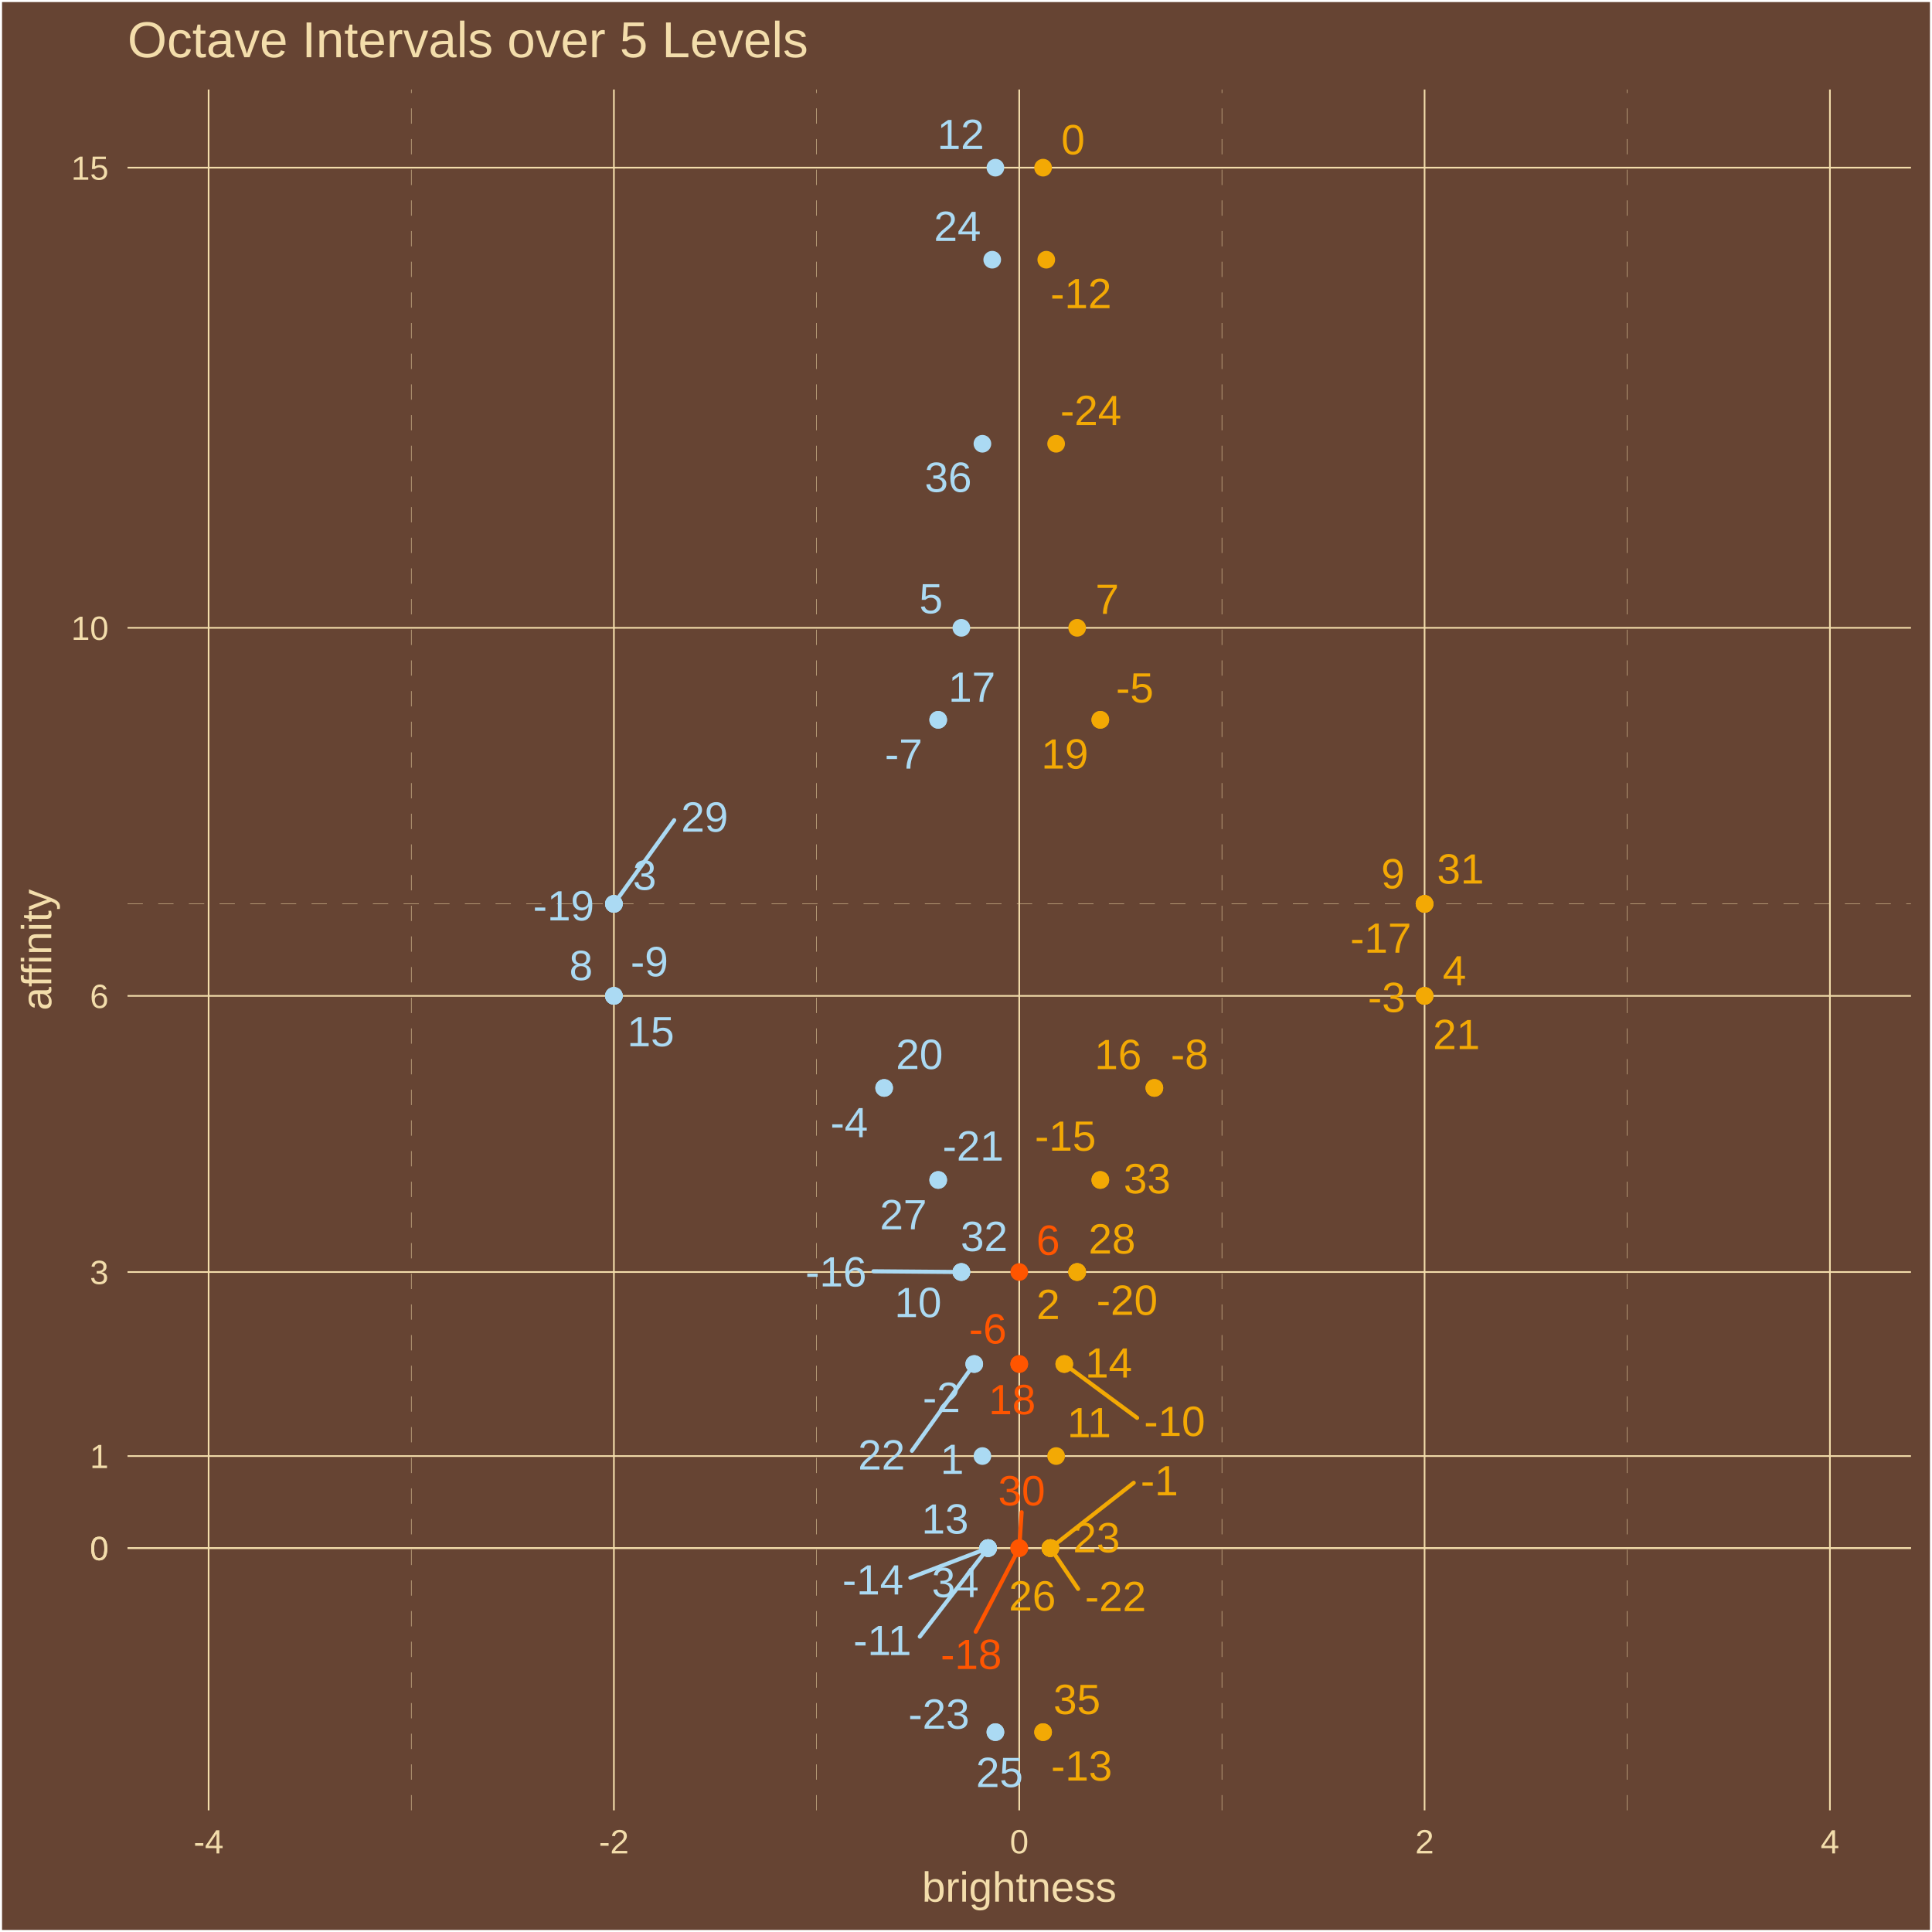
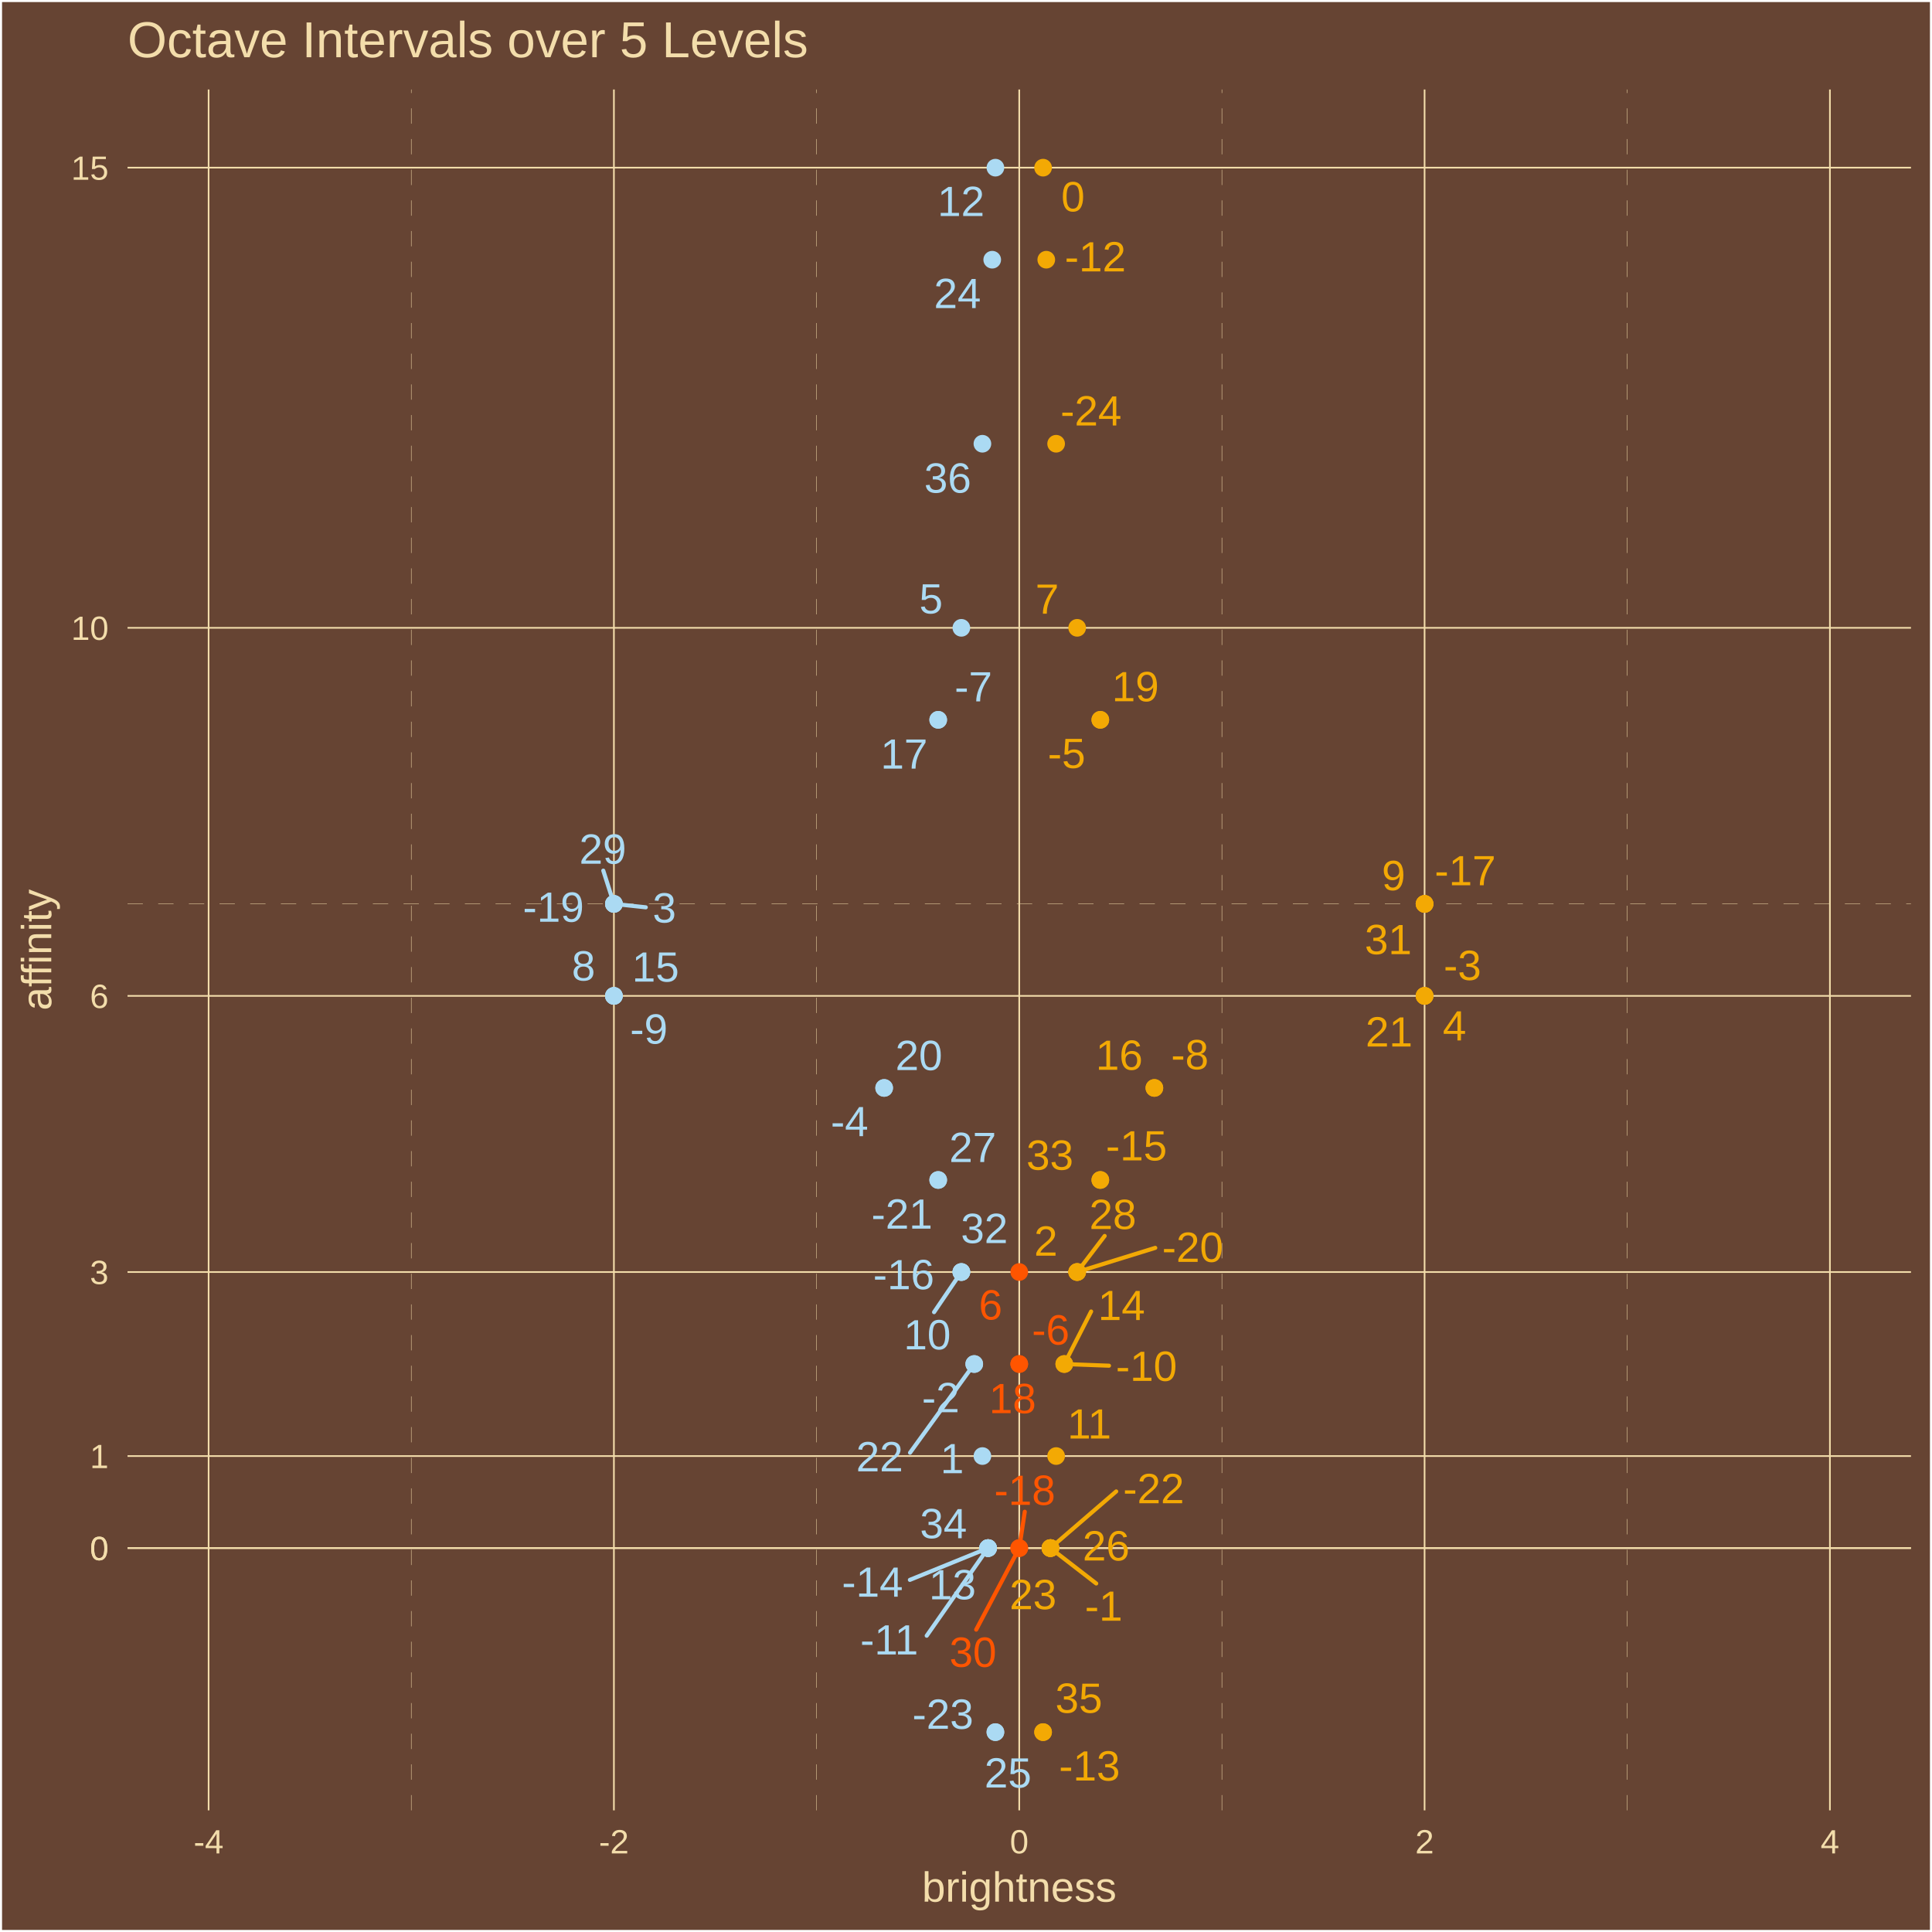
<svg xmlns="http://www.w3.org/2000/svg" class="svglite" width="504.00pt" height="504.00pt" viewBox="0 0 504.00 504.00">
  <defs>
    <style type="text/css">
    .svglite line, .svglite polyline, .svglite polygon, .svglite path, .svglite rect, .svglite circle {
      fill: none;
      stroke: #000000;
      stroke-linecap: round;
      stroke-linejoin: round;
      stroke-miterlimit: 10.00;
    }
    .svglite text {
      white-space: pre;
    }
  </style>
  </defs>
  <rect width="100%" height="100%" style="stroke: none; fill: #664433;" />
  <defs>
    <clipPath id="cpMC4wMHw1MDQuMDB8MC4wMHw1MDQuMDA=">
      <rect x="0.00" y="0.00" width="504.00" height="504.00" />
    </clipPath>
  </defs>
  <g clip-path="url(#cpMC4wMHw1MDQuMDB8MC4wMHw1MDQuMDA=)">
    <rect x="0.00" y="0" width="504.00" height="504.00" style="stroke-width: 1.07; stroke: #FFFFFF; fill: #664433;" />
  </g>
  <defs>
    <clipPath id="cpMzMuMjd8NDk4LjUyfDIzLjM0fDQ3Mi4yNw==">
      <rect x="33.27" y="23.34" width="465.25" height="448.93" />
    </clipPath>
  </defs>
  <g clip-path="url(#cpMzMuMjd8NDk4LjUyfDIzLjM0fDQ3Mi4yNw==)">
    <rect x="33.27" y="23.34" width="465.25" height="448.93" style="stroke-width: 1.07; stroke: none; fill: #664433;" />
    <polyline points="33.27,235.80 498.52,235.80 " style="stroke-width: 0.11; stroke: #F3DDAB; stroke-dasharray: 4.00,4.00; stroke-linecap: butt;" />
    <polyline points="107.29,472.27 107.29,23.34 " style="stroke-width: 0.11; stroke: #F3DDAB; stroke-dasharray: 4.00,4.00; stroke-linecap: butt;" />
    <polyline points="213.02,472.27 213.02,23.34 " style="stroke-width: 0.11; stroke: #F3DDAB; stroke-dasharray: 4.00,4.00; stroke-linecap: butt;" />
    <polyline points="318.76,472.27 318.76,23.34 " style="stroke-width: 0.11; stroke: #F3DDAB; stroke-dasharray: 4.00,4.00; stroke-linecap: butt;" />
    <polyline points="424.50,472.27 424.50,23.34 " style="stroke-width: 0.11; stroke: #F3DDAB; stroke-dasharray: 4.00,4.00; stroke-linecap: butt;" />
    <polyline points="33.27,403.85 498.52,403.85 " style="stroke-width: 0.43; stroke: #F3DDAB; stroke-linecap: butt;" />
    <polyline points="33.27,403.85 498.52,403.85 " style="stroke-width: 0.43; stroke: #F3DDAB; stroke-linecap: butt;" />
    <polyline points="33.27,379.84 498.52,379.84 " style="stroke-width: 0.43; stroke: #F3DDAB; stroke-linecap: butt;" />
    <polyline points="33.27,331.83 498.52,331.83 " style="stroke-width: 0.43; stroke: #F3DDAB; stroke-linecap: butt;" />
    <polyline points="33.27,259.80 498.52,259.80 " style="stroke-width: 0.43; stroke: #F3DDAB; stroke-linecap: butt;" />
    <polyline points="33.27,163.78 498.52,163.78 " style="stroke-width: 0.43; stroke: #F3DDAB; stroke-linecap: butt;" />
    <polyline points="33.27,43.74 498.52,43.74 " style="stroke-width: 0.43; stroke: #F3DDAB; stroke-linecap: butt;" />
    <polyline points="54.42,472.27 54.42,23.34 " style="stroke-width: 0.43; stroke: #F3DDAB; stroke-linecap: butt;" />
    <polyline points="160.15,472.27 160.15,23.34 " style="stroke-width: 0.43; stroke: #F3DDAB; stroke-linecap: butt;" />
    <polyline points="265.89,472.27 265.89,23.34 " style="stroke-width: 0.43; stroke: #F3DDAB; stroke-linecap: butt;" />
    <polyline points="371.63,472.27 371.63,23.34 " style="stroke-width: 0.43; stroke: #F3DDAB; stroke-linecap: butt;" />
    <polyline points="477.37,472.27 477.37,23.34 " style="stroke-width: 0.43; stroke: #F3DDAB; stroke-linecap: butt;" />
    <circle cx="275.51" cy="115.76" r="1.95" style="stroke-width: 0.71; stroke: #F3A904; fill: #F3A904;" />
    <circle cx="259.67" cy="451.86" r="1.95" style="stroke-width: 0.71; stroke: #ABDAF3; fill: #ABDAF3;" />
    <circle cx="274.03" cy="403.85" r="1.95" style="stroke-width: 0.71; stroke: #F3A904; fill: #F3A904;" />
    <circle cx="244.75" cy="307.82" r="1.95" style="stroke-width: 0.71; stroke: #ABDAF3; fill: #ABDAF3;" />
    <circle cx="281.00" cy="331.83" r="1.95" style="stroke-width: 0.71; stroke: #F3A904; fill: #F3A904;" />
    <circle cx="160.15" cy="235.80" r="1.95" style="stroke-width: 0.71; stroke: #ABDAF3; fill: #ABDAF3;" />
    <circle cx="265.89" cy="403.85" r="1.95" style="stroke-width: 0.71; stroke: #FF5500; fill: #FF5500;" />
    <circle cx="371.63" cy="235.80" r="1.95" style="stroke-width: 0.71; stroke: #F3A904; fill: #F3A904;" />
    <circle cx="250.79" cy="331.83" r="1.95" style="stroke-width: 0.71; stroke: #ABDAF3; fill: #ABDAF3;" />
    <circle cx="287.04" cy="307.82" r="1.95" style="stroke-width: 0.71; stroke: #F3A904; fill: #F3A904;" />
    <circle cx="257.76" cy="403.85" r="1.95" style="stroke-width: 0.71; stroke: #ABDAF3; fill: #ABDAF3;" />
    <circle cx="272.11" cy="451.86" r="1.95" style="stroke-width: 0.71; stroke: #F3A904; fill: #F3A904;" />
    <circle cx="272.94" cy="67.75" r="1.95" style="stroke-width: 0.71; stroke: #F3A904; fill: #F3A904;" />
    <circle cx="257.76" cy="403.85" r="1.95" style="stroke-width: 0.71; stroke: #ABDAF3; fill: #ABDAF3;" />
    <circle cx="277.64" cy="355.83" r="1.95" style="stroke-width: 0.71; stroke: #F3A904; fill: #F3A904;" />
    <circle cx="160.15" cy="259.80" r="1.95" style="stroke-width: 0.71; stroke: #ABDAF3; fill: #ABDAF3;" />
    <circle cx="301.14" cy="283.81" r="1.95" style="stroke-width: 0.71; stroke: #F3A904; fill: #F3A904;" />
    <circle cx="244.75" cy="187.78" r="1.95" style="stroke-width: 0.71; stroke: #ABDAF3; fill: #ABDAF3;" />
    <circle cx="265.89" cy="355.83" r="1.95" style="stroke-width: 0.71; stroke: #FF5500; fill: #FF5500;" />
    <circle cx="287.04" cy="187.78" r="1.95" style="stroke-width: 0.71; stroke: #F3A904; fill: #F3A904;" />
    <circle cx="230.65" cy="283.81" r="1.95" style="stroke-width: 0.71; stroke: #ABDAF3; fill: #ABDAF3;" />
    <circle cx="371.63" cy="259.80" r="1.95" style="stroke-width: 0.71; stroke: #F3A904; fill: #F3A904;" />
    <circle cx="254.15" cy="355.83" r="1.95" style="stroke-width: 0.71; stroke: #ABDAF3; fill: #ABDAF3;" />
    <circle cx="274.03" cy="403.85" r="1.95" style="stroke-width: 0.71; stroke: #F3A904; fill: #F3A904;" />
    <circle cx="272.11" cy="43.74" r="1.95" style="stroke-width: 0.71; stroke: #F3A904; fill: #F3A904;" />
    <circle cx="256.28" cy="379.84" r="1.95" style="stroke-width: 0.71; stroke: #ABDAF3; fill: #ABDAF3;" />
    <circle cx="281.00" cy="331.83" r="1.95" style="stroke-width: 0.71; stroke: #F3A904; fill: #F3A904;" />
    <circle cx="160.15" cy="235.80" r="1.95" style="stroke-width: 0.71; stroke: #ABDAF3; fill: #ABDAF3;" />
    <circle cx="371.63" cy="259.80" r="1.95" style="stroke-width: 0.71; stroke: #F3A904; fill: #F3A904;" />
    <circle cx="250.79" cy="163.78" r="1.95" style="stroke-width: 0.71; stroke: #ABDAF3; fill: #ABDAF3;" />
    <circle cx="265.89" cy="331.83" r="1.95" style="stroke-width: 0.71; stroke: #FF5500; fill: #FF5500;" />
    <circle cx="281.00" cy="163.78" r="1.95" style="stroke-width: 0.71; stroke: #F3A904; fill: #F3A904;" />
    <circle cx="160.15" cy="259.80" r="1.95" style="stroke-width: 0.71; stroke: #ABDAF3; fill: #ABDAF3;" />
    <circle cx="371.63" cy="235.80" r="1.95" style="stroke-width: 0.71; stroke: #F3A904; fill: #F3A904;" />
    <circle cx="250.79" cy="331.83" r="1.95" style="stroke-width: 0.71; stroke: #ABDAF3; fill: #ABDAF3;" />
    <circle cx="275.51" cy="379.84" r="1.95" style="stroke-width: 0.71; stroke: #F3A904; fill: #F3A904;" />
    <circle cx="259.67" cy="43.74" r="1.95" style="stroke-width: 0.71; stroke: #ABDAF3; fill: #ABDAF3;" />
    <circle cx="257.76" cy="403.85" r="1.95" style="stroke-width: 0.71; stroke: #ABDAF3; fill: #ABDAF3;" />
    <circle cx="277.64" cy="355.83" r="1.95" style="stroke-width: 0.71; stroke: #F3A904; fill: #F3A904;" />
    <circle cx="160.15" cy="259.80" r="1.95" style="stroke-width: 0.71; stroke: #ABDAF3; fill: #ABDAF3;" />
    <circle cx="301.14" cy="283.81" r="1.95" style="stroke-width: 0.71; stroke: #F3A904; fill: #F3A904;" />
    <circle cx="244.75" cy="187.78" r="1.95" style="stroke-width: 0.71; stroke: #ABDAF3; fill: #ABDAF3;" />
    <circle cx="265.89" cy="355.83" r="1.95" style="stroke-width: 0.71; stroke: #FF5500; fill: #FF5500;" />
    <circle cx="287.04" cy="187.78" r="1.95" style="stroke-width: 0.71; stroke: #F3A904; fill: #F3A904;" />
    <circle cx="230.65" cy="283.81" r="1.95" style="stroke-width: 0.71; stroke: #ABDAF3; fill: #ABDAF3;" />
    <circle cx="371.63" cy="259.80" r="1.95" style="stroke-width: 0.71; stroke: #F3A904; fill: #F3A904;" />
    <circle cx="254.15" cy="355.83" r="1.95" style="stroke-width: 0.71; stroke: #ABDAF3; fill: #ABDAF3;" />
    <circle cx="274.03" cy="403.85" r="1.95" style="stroke-width: 0.71; stroke: #F3A904; fill: #F3A904;" />
    <circle cx="258.84" cy="67.75" r="1.95" style="stroke-width: 0.71; stroke: #ABDAF3; fill: #ABDAF3;" />
    <circle cx="259.67" cy="451.86" r="1.95" style="stroke-width: 0.71; stroke: #ABDAF3; fill: #ABDAF3;" />
    <circle cx="274.03" cy="403.85" r="1.95" style="stroke-width: 0.71; stroke: #F3A904; fill: #F3A904;" />
    <circle cx="244.75" cy="307.82" r="1.95" style="stroke-width: 0.71; stroke: #ABDAF3; fill: #ABDAF3;" />
    <circle cx="281.00" cy="331.83" r="1.95" style="stroke-width: 0.71; stroke: #F3A904; fill: #F3A904;" />
    <circle cx="160.15" cy="235.80" r="1.95" style="stroke-width: 0.71; stroke: #ABDAF3; fill: #ABDAF3;" />
    <circle cx="265.89" cy="403.85" r="1.95" style="stroke-width: 0.71; stroke: #FF5500; fill: #FF5500;" />
    <circle cx="371.63" cy="235.80" r="1.95" style="stroke-width: 0.71; stroke: #F3A904; fill: #F3A904;" />
    <circle cx="250.79" cy="331.83" r="1.95" style="stroke-width: 0.71; stroke: #ABDAF3; fill: #ABDAF3;" />
    <circle cx="287.04" cy="307.82" r="1.95" style="stroke-width: 0.71; stroke: #F3A904; fill: #F3A904;" />
    <circle cx="257.76" cy="403.85" r="1.95" style="stroke-width: 0.71; stroke: #ABDAF3; fill: #ABDAF3;" />
    <circle cx="272.11" cy="451.86" r="1.95" style="stroke-width: 0.71; stroke: #F3A904; fill: #F3A904;" />
    <circle cx="256.28" cy="115.76" r="1.95" style="stroke-width: 0.71; stroke: #ABDAF3; fill: #ABDAF3;" />
-     <line x1="281.24" y1="414.49" x2="274.65" y2="404.77" style="stroke-width: 1.07; stroke: #F3A904;" />
-     <line x1="254.53" y1="425.67" x2="265.38" y2="404.83" style="stroke-width: 1.07; stroke: #FF5500;" />
-     <line x1="227.86" y1="331.64" x2="249.65" y2="331.82" style="stroke-width: 1.07; stroke: #ABDAF3;" />
-     <line x1="237.49" y1="411.59" x2="256.70" y2="404.25" style="stroke-width: 1.07; stroke: #ABDAF3;" />
-     <line x1="239.95" y1="426.94" x2="257.08" y2="404.73" style="stroke-width: 1.07; stroke: #ABDAF3;" />
-     <line x1="296.64" y1="369.88" x2="278.55" y2="356.50" style="stroke-width: 1.07; stroke: #F3A904;" />
-     <line x1="295.75" y1="386.82" x2="274.91" y2="403.15" style="stroke-width: 1.07; stroke: #F3A904;" />
-     <line x1="237.90" y1="378.47" x2="253.50" y2="356.74" style="stroke-width: 1.07; stroke: #ABDAF3;" />
-     <line x1="175.88" y1="213.97" x2="160.81" y2="234.89" style="stroke-width: 1.07; stroke: #ABDAF3;" />
-     <line x1="266.51" y1="394.50" x2="265.97" y2="402.75" style="stroke-width: 1.07; stroke: #FF5500;" />
-     <text x="284.58" y="110.90" text-anchor="middle" style="font-size: 11.04px;fill: #F3A904; font-family: &quot;Arial&quot;;" textLength="15.94px" lengthAdjust="spacingAndGlyphs">-24</text>
-     <text x="244.93" y="450.97" text-anchor="middle" style="font-size: 11.04px;fill: #ABDAF3; font-family: &quot;Arial&quot;;" textLength="15.94px" lengthAdjust="spacingAndGlyphs">-23</text>
-     <text x="291.01" y="420.30" text-anchor="middle" style="font-size: 11.04px;fill: #F3A904; font-family: &quot;Arial&quot;;" textLength="15.94px" lengthAdjust="spacingAndGlyphs">-22</text>
-     <text x="253.85" y="302.76" text-anchor="middle" style="font-size: 11.04px;fill: #ABDAF3; font-family: &quot;Arial&quot;;" textLength="15.94px" lengthAdjust="spacingAndGlyphs">-21</text>
-     <text x="294.01" y="343.00" text-anchor="middle" style="font-size: 11.04px;fill: #F3A904; font-family: &quot;Arial&quot;;" textLength="15.94px" lengthAdjust="spacingAndGlyphs">-20</text>
-     <text x="147.04" y="240.10" text-anchor="middle" style="font-size: 11.04px;fill: #ABDAF3; font-family: &quot;Arial&quot;;" textLength="15.94px" lengthAdjust="spacingAndGlyphs">-19</text>
-     <text x="253.36" y="435.38" text-anchor="middle" style="font-size: 11.04px;fill: #FF5500; font-family: &quot;Arial&quot;;" textLength="15.94px" lengthAdjust="spacingAndGlyphs">-18</text>
-     <text x="360.21" y="248.54" text-anchor="middle" style="font-size: 11.04px;fill: #F3A904; font-family: &quot;Arial&quot;;" textLength="15.94px" lengthAdjust="spacingAndGlyphs">-17</text>
-     <text x="218.09" y="335.60" text-anchor="middle" style="font-size: 11.04px;fill: #ABDAF3; font-family: &quot;Arial&quot;;" textLength="15.94px" lengthAdjust="spacingAndGlyphs">-16</text>
-     <text x="277.93" y="300.18" text-anchor="middle" style="font-size: 11.04px;fill: #F3A904; font-family: &quot;Arial&quot;;" textLength="15.94px" lengthAdjust="spacingAndGlyphs">-15</text>
-     <text x="227.72" y="415.95" text-anchor="middle" style="font-size: 11.04px;fill: #ABDAF3; font-family: &quot;Arial&quot;;" textLength="15.94px" lengthAdjust="spacingAndGlyphs">-14</text>
-     <text x="282.17" y="464.50" text-anchor="middle" style="font-size: 11.04px;fill: #F3A904; font-family: &quot;Arial&quot;;" textLength="15.94px" lengthAdjust="spacingAndGlyphs">-13</text>
-     <text x="282.00" y="80.40" text-anchor="middle" style="font-size: 11.04px;fill: #F3A904; font-family: &quot;Arial&quot;;" textLength="15.94px" lengthAdjust="spacingAndGlyphs">-12</text>
-     <text x="230.18" y="431.76" text-anchor="middle" style="font-size: 11.04px;fill: #ABDAF3; font-family: &quot;Arial&quot;;" textLength="15.94px" lengthAdjust="spacingAndGlyphs">-11</text>
-     <text x="306.41" y="374.60" text-anchor="middle" style="font-size: 11.04px;fill: #F3A904; font-family: &quot;Arial&quot;;" textLength="15.94px" lengthAdjust="spacingAndGlyphs">-10</text>
-     <text x="169.41" y="254.68" text-anchor="middle" style="font-size: 11.04px;fill: #ABDAF3; font-family: &quot;Arial&quot;;" textLength="9.81px" lengthAdjust="spacingAndGlyphs">-9</text>
-     <text x="310.31" y="278.85" text-anchor="middle" style="font-size: 11.04px;fill: #F3A904; font-family: &quot;Arial&quot;;" textLength="9.81px" lengthAdjust="spacingAndGlyphs">-8</text>
-     <text x="235.73" y="200.51" text-anchor="middle" style="font-size: 11.04px;fill: #ABDAF3; font-family: &quot;Arial&quot;;" textLength="9.81px" lengthAdjust="spacingAndGlyphs">-7</text>
-     <text x="257.69" y="350.48" text-anchor="middle" style="font-size: 11.04px;fill: #FF5500; font-family: &quot;Arial&quot;;" textLength="9.81px" lengthAdjust="spacingAndGlyphs">-6</text>
-     <text x="296.03" y="183.26" text-anchor="middle" style="font-size: 11.04px;fill: #F3A904; font-family: &quot;Arial&quot;;" textLength="9.81px" lengthAdjust="spacingAndGlyphs">-5</text>
-     <text x="221.53" y="296.66" text-anchor="middle" style="font-size: 11.04px;fill: #ABDAF3; font-family: &quot;Arial&quot;;" textLength="9.81px" lengthAdjust="spacingAndGlyphs">-4</text>
-     <text x="361.73" y="264.01" text-anchor="middle" style="font-size: 11.04px;fill: #F3A904; font-family: &quot;Arial&quot;;" textLength="9.81px" lengthAdjust="spacingAndGlyphs">-3</text>
-     <text x="245.61" y="368.34" text-anchor="middle" style="font-size: 11.04px;fill: #ABDAF3; font-family: &quot;Arial&quot;;" textLength="9.81px" lengthAdjust="spacingAndGlyphs">-2</text>
-     <text x="302.45" y="390.08" text-anchor="middle" style="font-size: 11.04px;fill: #F3A904; font-family: &quot;Arial&quot;;" textLength="9.81px" lengthAdjust="spacingAndGlyphs">-1</text>
-     <text x="279.92" y="40.26" text-anchor="middle" style="font-size: 11.04px;fill: #F3A904; font-family: &quot;Arial&quot;;" textLength="6.13px" lengthAdjust="spacingAndGlyphs">0</text>
-     <text x="248.38" y="384.49" text-anchor="middle" style="font-size: 11.04px;fill: #ABDAF3; font-family: &quot;Arial&quot;;" textLength="6.13px" lengthAdjust="spacingAndGlyphs">1</text>
-     <text x="273.44" y="344.11" text-anchor="middle" style="font-size: 11.04px;fill: #F3A904; font-family: &quot;Arial&quot;;" textLength="6.13px" lengthAdjust="spacingAndGlyphs">2</text>
-     <text x="168.16" y="232.13" text-anchor="middle" style="font-size: 11.04px;fill: #ABDAF3; font-family: &quot;Arial&quot;;" textLength="6.13px" lengthAdjust="spacingAndGlyphs">3</text>
-     <text x="379.42" y="257.05" text-anchor="middle" style="font-size: 11.04px;fill: #F3A904; font-family: &quot;Arial&quot;;" textLength="6.13px" lengthAdjust="spacingAndGlyphs">4</text>
-     <text x="242.87" y="159.99" text-anchor="middle" style="font-size: 11.04px;fill: #ABDAF3; font-family: &quot;Arial&quot;;" textLength="6.13px" lengthAdjust="spacingAndGlyphs">5</text>
-     <text x="273.42" y="327.35" text-anchor="middle" style="font-size: 11.04px;fill: #FF5500; font-family: &quot;Arial&quot;;" textLength="6.13px" lengthAdjust="spacingAndGlyphs">6</text>
-     <text x="288.83" y="160.14" text-anchor="middle" style="font-size: 11.04px;fill: #F3A904; font-family: &quot;Arial&quot;;" textLength="6.13px" lengthAdjust="spacingAndGlyphs">7</text>
-     <text x="151.57" y="255.68" text-anchor="middle" style="font-size: 11.04px;fill: #ABDAF3; font-family: &quot;Arial&quot;;" textLength="6.13px" lengthAdjust="spacingAndGlyphs">8</text>
-     <text x="363.37" y="231.76" text-anchor="middle" style="font-size: 11.04px;fill: #F3A904; font-family: &quot;Arial&quot;;" textLength="6.13px" lengthAdjust="spacingAndGlyphs">9</text>
-     <text x="239.48" y="343.59" text-anchor="middle" style="font-size: 11.04px;fill: #ABDAF3; font-family: &quot;Arial&quot;;" textLength="12.27px" lengthAdjust="spacingAndGlyphs">10</text>
-     <text x="284.13" y="374.92" text-anchor="middle" style="font-size: 11.04px;fill: #F3A904; font-family: &quot;Arial&quot;;" textLength="12.27px" lengthAdjust="spacingAndGlyphs">11</text>
-     <text x="250.62" y="38.88" text-anchor="middle" style="font-size: 11.04px;fill: #ABDAF3; font-family: &quot;Arial&quot;;" textLength="12.27px" lengthAdjust="spacingAndGlyphs">12</text>
-     <text x="246.55" y="400.07" text-anchor="middle" style="font-size: 11.04px;fill: #ABDAF3; font-family: &quot;Arial&quot;;" textLength="12.27px" lengthAdjust="spacingAndGlyphs">13</text>
-     <text x="289.21" y="359.36" text-anchor="middle" style="font-size: 11.04px;fill: #F3A904; font-family: &quot;Arial&quot;;" textLength="12.27px" lengthAdjust="spacingAndGlyphs">14</text>
-     <text x="169.75" y="272.94" text-anchor="middle" style="font-size: 11.04px;fill: #ABDAF3; font-family: &quot;Arial&quot;;" textLength="12.27px" lengthAdjust="spacingAndGlyphs">15</text>
-     <text x="291.68" y="278.90" text-anchor="middle" style="font-size: 11.04px;fill: #F3A904; font-family: &quot;Arial&quot;;" textLength="12.27px" lengthAdjust="spacingAndGlyphs">16</text>
-     <text x="253.54" y="183.07" text-anchor="middle" style="font-size: 11.04px;fill: #ABDAF3; font-family: &quot;Arial&quot;;" textLength="12.27px" lengthAdjust="spacingAndGlyphs">17</text>
-     <text x="264.04" y="368.93" text-anchor="middle" style="font-size: 11.04px;fill: #FF5500; font-family: &quot;Arial&quot;;" textLength="12.27px" lengthAdjust="spacingAndGlyphs">18</text>
-     <text x="277.78" y="200.50" text-anchor="middle" style="font-size: 11.04px;fill: #F3A904; font-family: &quot;Arial&quot;;" textLength="12.27px" lengthAdjust="spacingAndGlyphs">19</text>
-     <text x="239.85" y="278.87" text-anchor="middle" style="font-size: 11.04px;fill: #ABDAF3; font-family: &quot;Arial&quot;;" textLength="12.27px" lengthAdjust="spacingAndGlyphs">20</text>
-     <text x="379.94" y="273.68" text-anchor="middle" style="font-size: 11.04px;fill: #F3A904; font-family: &quot;Arial&quot;;" textLength="12.27px" lengthAdjust="spacingAndGlyphs">21</text>
-     <text x="229.96" y="383.36" text-anchor="middle" style="font-size: 11.04px;fill: #ABDAF3; font-family: &quot;Arial&quot;;" textLength="12.27px" lengthAdjust="spacingAndGlyphs">22</text>
-     <text x="286.04" y="404.95" text-anchor="middle" style="font-size: 11.04px;fill: #F3A904; font-family: &quot;Arial&quot;;" textLength="12.27px" lengthAdjust="spacingAndGlyphs">23</text>
-     <text x="249.77" y="62.86" text-anchor="middle" style="font-size: 11.04px;fill: #ABDAF3; font-family: &quot;Arial&quot;;" textLength="12.27px" lengthAdjust="spacingAndGlyphs">24</text>
-     <text x="260.74" y="466.18" text-anchor="middle" style="font-size: 11.04px;fill: #ABDAF3; font-family: &quot;Arial&quot;;" textLength="12.27px" lengthAdjust="spacingAndGlyphs">25</text>
-     <text x="269.30" y="420.14" text-anchor="middle" style="font-size: 11.04px;fill: #F3A904; font-family: &quot;Arial&quot;;" textLength="12.27px" lengthAdjust="spacingAndGlyphs">26</text>
-     <text x="235.65" y="320.69" text-anchor="middle" style="font-size: 11.04px;fill: #ABDAF3; font-family: &quot;Arial&quot;;" textLength="12.27px" lengthAdjust="spacingAndGlyphs">27</text>
-     <text x="290.09" y="327.01" text-anchor="middle" style="font-size: 11.04px;fill: #F3A904; font-family: &quot;Arial&quot;;" textLength="12.27px" lengthAdjust="spacingAndGlyphs">28</text>
-     <text x="183.81" y="216.96" text-anchor="middle" style="font-size: 11.04px;fill: #ABDAF3; font-family: &quot;Arial&quot;;" textLength="12.27px" lengthAdjust="spacingAndGlyphs">29</text>
-     <text x="266.51" y="392.70" text-anchor="middle" style="font-size: 11.04px;fill: #FF5500; font-family: &quot;Arial&quot;;" textLength="12.27px" lengthAdjust="spacingAndGlyphs">30</text>
-     <text x="381.00" y="230.50" text-anchor="middle" style="font-size: 11.04px;fill: #F3A904; font-family: &quot;Arial&quot;;" textLength="12.27px" lengthAdjust="spacingAndGlyphs">31</text>
-     <text x="256.73" y="326.37" text-anchor="middle" style="font-size: 11.04px;fill: #ABDAF3; font-family: &quot;Arial&quot;;" textLength="12.27px" lengthAdjust="spacingAndGlyphs">32</text>
-     <text x="299.24" y="311.30" text-anchor="middle" style="font-size: 11.04px;fill: #F3A904; font-family: &quot;Arial&quot;;" textLength="12.27px" lengthAdjust="spacingAndGlyphs">33</text>
-     <text x="249.21" y="416.64" text-anchor="middle" style="font-size: 11.04px;fill: #ABDAF3; font-family: &quot;Arial&quot;;" textLength="12.27px" lengthAdjust="spacingAndGlyphs">34</text>
-     <text x="280.94" y="447.14" text-anchor="middle" style="font-size: 11.04px;fill: #F3A904; font-family: &quot;Arial&quot;;" textLength="12.27px" lengthAdjust="spacingAndGlyphs">35</text>
-     <text x="247.36" y="128.32" text-anchor="middle" style="font-size: 11.04px;fill: #ABDAF3; font-family: &quot;Arial&quot;;" textLength="12.27px" lengthAdjust="spacingAndGlyphs">36</text>
+     <line x1="291.18" y1="389.07" x2="274.88" y2="403.11" style="stroke-width: 1.07; stroke: #F3A904;" />
+     <line x1="301.37" y1="325.53" x2="282.09" y2="331.49" style="stroke-width: 1.07; stroke: #F3A904;" />
+     <line x1="267.33" y1="394.37" x2="266.06" y2="402.76" style="stroke-width: 1.07; stroke: #FF5500;" />
+     <line x1="237.36" y1="412.14" x2="256.71" y2="404.27" style="stroke-width: 1.07; stroke: #ABDAF3;" />
+     <line x1="241.75" y1="426.71" x2="257.12" y2="404.76" style="stroke-width: 1.07; stroke: #ABDAF3;" />
+     <line x1="289.30" y1="356.27" x2="278.78" y2="355.88" style="stroke-width: 1.07; stroke: #F3A904;" />
+     <line x1="285.97" y1="413.08" x2="274.92" y2="404.54" style="stroke-width: 1.07; stroke: #F3A904;" />
+     <line x1="168.46" y1="236.69" x2="161.29" y2="235.92" style="stroke-width: 1.07; stroke: #ABDAF3;" />
+     <line x1="243.67" y1="342.30" x2="250.16" y2="332.75" style="stroke-width: 1.07; stroke: #ABDAF3;" />
+     <line x1="284.64" y1="342.13" x2="278.15" y2="354.84" style="stroke-width: 1.07; stroke: #F3A904;" />
+     <line x1="237.40" y1="378.97" x2="253.49" y2="356.74" style="stroke-width: 1.07; stroke: #ABDAF3;" />
+     <line x1="288.17" y1="322.42" x2="281.68" y2="330.94" style="stroke-width: 1.07; stroke: #F3A904;" />
+     <line x1="157.38" y1="227.12" x2="159.82" y2="234.75" style="stroke-width: 1.07; stroke: #ABDAF3;" />
+     <line x1="254.66" y1="425.12" x2="265.38" y2="404.83" style="stroke-width: 1.07; stroke: #FF5500;" />
+     <text x="284.62" y="111.00" text-anchor="middle" style="font-size: 11.04px;fill: #F3A904; font-family: &quot;Arial&quot;;" textLength="15.94px" lengthAdjust="spacingAndGlyphs">-24</text>
+     <text x="245.97" y="450.99" text-anchor="middle" style="font-size: 11.04px;fill: #ABDAF3; font-family: &quot;Arial&quot;;" textLength="15.94px" lengthAdjust="spacingAndGlyphs">-23</text>
+     <text x="300.96" y="392.15" text-anchor="middle" style="font-size: 11.04px;fill: #F3A904; font-family: &quot;Arial&quot;;" textLength="15.94px" lengthAdjust="spacingAndGlyphs">-22</text>
+     <text x="235.29" y="320.52" text-anchor="middle" style="font-size: 11.04px;fill: #ABDAF3; font-family: &quot;Arial&quot;;" textLength="15.94px" lengthAdjust="spacingAndGlyphs">-21</text>
+     <text x="311.14" y="329.19" text-anchor="middle" style="font-size: 11.04px;fill: #F3A904; font-family: &quot;Arial&quot;;" textLength="15.94px" lengthAdjust="spacingAndGlyphs">-20</text>
+     <text x="144.37" y="240.46" text-anchor="middle" style="font-size: 11.04px;fill: #ABDAF3; font-family: &quot;Arial&quot;;" textLength="15.94px" lengthAdjust="spacingAndGlyphs">-19</text>
+     <text x="267.34" y="392.57" text-anchor="middle" style="font-size: 11.04px;fill: #FF5500; font-family: &quot;Arial&quot;;" textLength="15.94px" lengthAdjust="spacingAndGlyphs">-18</text>
+     <text x="382.23" y="230.94" text-anchor="middle" style="font-size: 11.04px;fill: #F3A904; font-family: &quot;Arial&quot;;" textLength="15.94px" lengthAdjust="spacingAndGlyphs">-17</text>
+     <text x="235.75" y="336.32" text-anchor="middle" style="font-size: 11.04px;fill: #ABDAF3; font-family: &quot;Arial&quot;;" textLength="15.94px" lengthAdjust="spacingAndGlyphs">-16</text>
+     <text x="296.46" y="302.71" text-anchor="middle" style="font-size: 11.04px;fill: #F3A904; font-family: &quot;Arial&quot;;" textLength="15.94px" lengthAdjust="spacingAndGlyphs">-15</text>
+     <text x="227.59" y="416.53" text-anchor="middle" style="font-size: 11.04px;fill: #ABDAF3; font-family: &quot;Arial&quot;;" textLength="15.94px" lengthAdjust="spacingAndGlyphs">-14</text>
+     <text x="284.22" y="464.49" text-anchor="middle" style="font-size: 11.04px;fill: #F3A904; font-family: &quot;Arial&quot;;" textLength="15.94px" lengthAdjust="spacingAndGlyphs">-13</text>
+     <text x="285.74" y="70.80" text-anchor="middle" style="font-size: 11.04px;fill: #F3A904; font-family: &quot;Arial&quot;;" textLength="15.94px" lengthAdjust="spacingAndGlyphs">-12</text>
+     <text x="231.98" y="431.60" text-anchor="middle" style="font-size: 11.04px;fill: #ABDAF3; font-family: &quot;Arial&quot;;" textLength="15.94px" lengthAdjust="spacingAndGlyphs">-11</text>
+     <text x="299.07" y="360.23" text-anchor="middle" style="font-size: 11.04px;fill: #F3A904; font-family: &quot;Arial&quot;;" textLength="15.94px" lengthAdjust="spacingAndGlyphs">-10</text>
+     <text x="169.27" y="272.26" text-anchor="middle" style="font-size: 11.04px;fill: #ABDAF3; font-family: &quot;Arial&quot;;" textLength="9.81px" lengthAdjust="spacingAndGlyphs">-9</text>
+     <text x="310.40" y="278.94" text-anchor="middle" style="font-size: 11.04px;fill: #F3A904; font-family: &quot;Arial&quot;;" textLength="9.81px" lengthAdjust="spacingAndGlyphs">-8</text>
+     <text x="253.93" y="182.97" text-anchor="middle" style="font-size: 11.04px;fill: #ABDAF3; font-family: &quot;Arial&quot;;" textLength="9.81px" lengthAdjust="spacingAndGlyphs">-7</text>
+     <text x="274.10" y="350.75" text-anchor="middle" style="font-size: 11.04px;fill: #FF5500; font-family: &quot;Arial&quot;;" textLength="9.81px" lengthAdjust="spacingAndGlyphs">-6</text>
+     <text x="278.24" y="200.35" text-anchor="middle" style="font-size: 11.04px;fill: #F3A904; font-family: &quot;Arial&quot;;" textLength="9.81px" lengthAdjust="spacingAndGlyphs">-5</text>
+     <text x="221.62" y="296.40" text-anchor="middle" style="font-size: 11.04px;fill: #ABDAF3; font-family: &quot;Arial&quot;;" textLength="9.81px" lengthAdjust="spacingAndGlyphs">-4</text>
+     <text x="381.51" y="255.66" text-anchor="middle" style="font-size: 11.04px;fill: #F3A904; font-family: &quot;Arial&quot;;" textLength="9.81px" lengthAdjust="spacingAndGlyphs">-3</text>
+     <text x="245.40" y="368.41" text-anchor="middle" style="font-size: 11.04px;fill: #ABDAF3; font-family: &quot;Arial&quot;;" textLength="9.81px" lengthAdjust="spacingAndGlyphs">-2</text>
+     <text x="287.92" y="422.80" text-anchor="middle" style="font-size: 11.04px;fill: #F3A904; font-family: &quot;Arial&quot;;" textLength="9.81px" lengthAdjust="spacingAndGlyphs">-1</text>
+     <text x="279.90" y="55.13" text-anchor="middle" style="font-size: 11.04px;fill: #F3A904; font-family: &quot;Arial&quot;;" textLength="6.13px" lengthAdjust="spacingAndGlyphs">0</text>
+     <text x="248.38" y="384.31" text-anchor="middle" style="font-size: 11.04px;fill: #ABDAF3; font-family: &quot;Arial&quot;;" textLength="6.13px" lengthAdjust="spacingAndGlyphs">1</text>
+     <text x="272.83" y="327.57" text-anchor="middle" style="font-size: 11.04px;fill: #F3A904; font-family: &quot;Arial&quot;;" textLength="6.13px" lengthAdjust="spacingAndGlyphs">2</text>
+     <text x="173.32" y="240.66" text-anchor="middle" style="font-size: 11.04px;fill: #ABDAF3; font-family: &quot;Arial&quot;;" textLength="6.13px" lengthAdjust="spacingAndGlyphs">3</text>
+     <text x="379.44" y="271.42" text-anchor="middle" style="font-size: 11.04px;fill: #F3A904; font-family: &quot;Arial&quot;;" textLength="6.13px" lengthAdjust="spacingAndGlyphs">4</text>
+     <text x="242.87" y="160.02" text-anchor="middle" style="font-size: 11.04px;fill: #ABDAF3; font-family: &quot;Arial&quot;;" textLength="6.13px" lengthAdjust="spacingAndGlyphs">5</text>
+     <text x="258.41" y="344.23" text-anchor="middle" style="font-size: 11.04px;fill: #FF5500; font-family: &quot;Arial&quot;;" textLength="6.13px" lengthAdjust="spacingAndGlyphs">6</text>
+     <text x="273.16" y="160.09" text-anchor="middle" style="font-size: 11.04px;fill: #F3A904; font-family: &quot;Arial&quot;;" textLength="6.13px" lengthAdjust="spacingAndGlyphs">7</text>
+     <text x="152.22" y="255.79" text-anchor="middle" style="font-size: 11.04px;fill: #ABDAF3; font-family: &quot;Arial&quot;;" textLength="6.13px" lengthAdjust="spacingAndGlyphs">8</text>
+     <text x="363.54" y="232.22" text-anchor="middle" style="font-size: 11.04px;fill: #F3A904; font-family: &quot;Arial&quot;;" textLength="6.13px" lengthAdjust="spacingAndGlyphs">9</text>
+     <text x="241.89" y="352.01" text-anchor="middle" style="font-size: 11.04px;fill: #ABDAF3; font-family: &quot;Arial&quot;;" textLength="12.27px" lengthAdjust="spacingAndGlyphs">10</text>
+     <text x="284.17" y="375.27" text-anchor="middle" style="font-size: 11.04px;fill: #F3A904; font-family: &quot;Arial&quot;;" textLength="12.27px" lengthAdjust="spacingAndGlyphs">11</text>
+     <text x="250.70" y="56.36" text-anchor="middle" style="font-size: 11.04px;fill: #ABDAF3; font-family: &quot;Arial&quot;;" textLength="12.27px" lengthAdjust="spacingAndGlyphs">12</text>
+     <text x="248.47" y="417.21" text-anchor="middle" style="font-size: 11.04px;fill: #ABDAF3; font-family: &quot;Arial&quot;;" textLength="12.27px" lengthAdjust="spacingAndGlyphs">13</text>
+     <text x="292.57" y="344.36" text-anchor="middle" style="font-size: 11.04px;fill: #F3A904; font-family: &quot;Arial&quot;;" textLength="12.27px" lengthAdjust="spacingAndGlyphs">14</text>
+     <text x="171.01" y="256.07" text-anchor="middle" style="font-size: 11.04px;fill: #ABDAF3; font-family: &quot;Arial&quot;;" textLength="12.27px" lengthAdjust="spacingAndGlyphs">15</text>
+     <text x="291.98" y="279.08" text-anchor="middle" style="font-size: 11.04px;fill: #F3A904; font-family: &quot;Arial&quot;;" textLength="12.27px" lengthAdjust="spacingAndGlyphs">16</text>
+     <text x="235.85" y="200.51" text-anchor="middle" style="font-size: 11.04px;fill: #ABDAF3; font-family: &quot;Arial&quot;;" textLength="12.27px" lengthAdjust="spacingAndGlyphs">17</text>
+     <text x="264.16" y="368.65" text-anchor="middle" style="font-size: 11.04px;fill: #FF5500; font-family: &quot;Arial&quot;;" textLength="12.27px" lengthAdjust="spacingAndGlyphs">18</text>
+     <text x="296.19" y="182.94" text-anchor="middle" style="font-size: 11.04px;fill: #F3A904; font-family: &quot;Arial&quot;;" textLength="12.27px" lengthAdjust="spacingAndGlyphs">19</text>
+     <text x="239.70" y="279.15" text-anchor="middle" style="font-size: 11.04px;fill: #ABDAF3; font-family: &quot;Arial&quot;;" textLength="12.27px" lengthAdjust="spacingAndGlyphs">20</text>
+     <text x="362.36" y="273.00" text-anchor="middle" style="font-size: 11.04px;fill: #F3A904; font-family: &quot;Arial&quot;;" textLength="12.27px" lengthAdjust="spacingAndGlyphs">21</text>
+     <text x="229.46" y="383.83" text-anchor="middle" style="font-size: 11.04px;fill: #ABDAF3; font-family: &quot;Arial&quot;;" textLength="12.27px" lengthAdjust="spacingAndGlyphs">22</text>
+     <text x="269.48" y="419.78" text-anchor="middle" style="font-size: 11.04px;fill: #F3A904; font-family: &quot;Arial&quot;;" textLength="12.27px" lengthAdjust="spacingAndGlyphs">23</text>
+     <text x="249.77" y="80.37" text-anchor="middle" style="font-size: 11.04px;fill: #ABDAF3; font-family: &quot;Arial&quot;;" textLength="12.27px" lengthAdjust="spacingAndGlyphs">24</text>
+     <text x="262.94" y="466.32" text-anchor="middle" style="font-size: 11.04px;fill: #ABDAF3; font-family: &quot;Arial&quot;;" textLength="12.27px" lengthAdjust="spacingAndGlyphs">25</text>
+     <text x="288.55" y="407.08" text-anchor="middle" style="font-size: 11.04px;fill: #F3A904; font-family: &quot;Arial&quot;;" textLength="12.27px" lengthAdjust="spacingAndGlyphs">26</text>
+     <text x="253.75" y="303.14" text-anchor="middle" style="font-size: 11.04px;fill: #ABDAF3; font-family: &quot;Arial&quot;;" textLength="12.27px" lengthAdjust="spacingAndGlyphs">27</text>
+     <text x="290.30" y="320.62" text-anchor="middle" style="font-size: 11.04px;fill: #F3A904; font-family: &quot;Arial&quot;;" textLength="12.27px" lengthAdjust="spacingAndGlyphs">28</text>
+     <text x="157.24" y="225.32" text-anchor="middle" style="font-size: 11.04px;fill: #ABDAF3; font-family: &quot;Arial&quot;;" textLength="12.27px" lengthAdjust="spacingAndGlyphs">29</text>
+     <text x="253.81" y="434.83" text-anchor="middle" style="font-size: 11.04px;fill: #FF5500; font-family: &quot;Arial&quot;;" textLength="12.27px" lengthAdjust="spacingAndGlyphs">30</text>
+     <text x="362.15" y="248.91" text-anchor="middle" style="font-size: 11.04px;fill: #F3A904; font-family: &quot;Arial&quot;;" textLength="12.27px" lengthAdjust="spacingAndGlyphs">31</text>
+     <text x="256.79" y="324.27" text-anchor="middle" style="font-size: 11.04px;fill: #ABDAF3; font-family: &quot;Arial&quot;;" textLength="12.27px" lengthAdjust="spacingAndGlyphs">32</text>
+     <text x="273.88" y="305.16" text-anchor="middle" style="font-size: 11.04px;fill: #F3A904; font-family: &quot;Arial&quot;;" textLength="12.27px" lengthAdjust="spacingAndGlyphs">33</text>
+     <text x="246.12" y="401.27" text-anchor="middle" style="font-size: 11.04px;fill: #ABDAF3; font-family: &quot;Arial&quot;;" textLength="12.27px" lengthAdjust="spacingAndGlyphs">34</text>
+     <text x="281.43" y="446.81" text-anchor="middle" style="font-size: 11.04px;fill: #F3A904; font-family: &quot;Arial&quot;;" textLength="12.27px" lengthAdjust="spacingAndGlyphs">35</text>
+     <text x="247.23" y="128.52" text-anchor="middle" style="font-size: 11.04px;fill: #ABDAF3; font-family: &quot;Arial&quot;;" textLength="12.27px" lengthAdjust="spacingAndGlyphs">36</text>
  </g>
  <g clip-path="url(#cpMC4wMHw1MDQuMDB8MC4wMHw1MDQuMDA=)">
    <text x="28.34" y="407.00" text-anchor="end" style="font-size: 8.80px;fill: #F3DDAB; font-family: &quot;Arial&quot;;" textLength="4.90px" lengthAdjust="spacingAndGlyphs">0</text>
    <text x="28.34" y="407.00" text-anchor="end" style="font-size: 8.80px;fill: #F3DDAB; font-family: &quot;Arial&quot;;" textLength="4.90px" lengthAdjust="spacingAndGlyphs">0</text>
    <text x="28.34" y="382.99" text-anchor="end" style="font-size: 8.80px;fill: #F3DDAB; font-family: &quot;Arial&quot;;" textLength="4.90px" lengthAdjust="spacingAndGlyphs">1</text>
    <text x="28.34" y="334.98" text-anchor="end" style="font-size: 8.80px;fill: #F3DDAB; font-family: &quot;Arial&quot;;" textLength="4.90px" lengthAdjust="spacingAndGlyphs">3</text>
    <text x="28.34" y="262.96" text-anchor="end" style="font-size: 8.80px;fill: #F3DDAB; font-family: &quot;Arial&quot;;" textLength="4.90px" lengthAdjust="spacingAndGlyphs">6</text>
    <text x="28.34" y="166.93" text-anchor="end" style="font-size: 8.80px;fill: #F3DDAB; font-family: &quot;Arial&quot;;" textLength="9.79px" lengthAdjust="spacingAndGlyphs">10</text>
    <text x="28.34" y="46.90" text-anchor="end" style="font-size: 8.80px;fill: #F3DDAB; font-family: &quot;Arial&quot;;" textLength="9.79px" lengthAdjust="spacingAndGlyphs">15</text>
    <text x="54.42" y="483.50" text-anchor="middle" style="font-size: 8.80px;fill: #F3DDAB; font-family: &quot;Arial&quot;;" textLength="7.83px" lengthAdjust="spacingAndGlyphs">-4</text>
    <text x="160.15" y="483.50" text-anchor="middle" style="font-size: 8.80px;fill: #F3DDAB; font-family: &quot;Arial&quot;;" textLength="7.83px" lengthAdjust="spacingAndGlyphs">-2</text>
    <text x="265.89" y="483.50" text-anchor="middle" style="font-size: 8.80px;fill: #F3DDAB; font-family: &quot;Arial&quot;;" textLength="4.90px" lengthAdjust="spacingAndGlyphs">0</text>
    <text x="371.63" y="483.50" text-anchor="middle" style="font-size: 8.80px;fill: #F3DDAB; font-family: &quot;Arial&quot;;" textLength="4.90px" lengthAdjust="spacingAndGlyphs">2</text>
    <text x="477.37" y="483.50" text-anchor="middle" style="font-size: 8.80px;fill: #F3DDAB; font-family: &quot;Arial&quot;;" textLength="4.90px" lengthAdjust="spacingAndGlyphs">4</text>
    <text x="265.89" y="496.09" text-anchor="middle" style="font-size: 11.00px;fill: #F3DDAB; font-family: &quot;Arial&quot;;" textLength="50.76px" lengthAdjust="spacingAndGlyphs">brightness</text>
    <text transform="translate(13.37,247.80) rotate(-90)" text-anchor="middle" style="font-size: 11.00px;fill: #F3DDAB; font-family: &quot;Arial&quot;;" textLength="31.78px" lengthAdjust="spacingAndGlyphs">affinity</text>
    <text x="33.27" y="14.94" style="font-size: 13.20px;fill: #F3DDAB; font-family: &quot;Arial&quot;;" textLength="177.43px" lengthAdjust="spacingAndGlyphs">Octave Intervals over 5 Levels</text>
  </g>
</svg>
